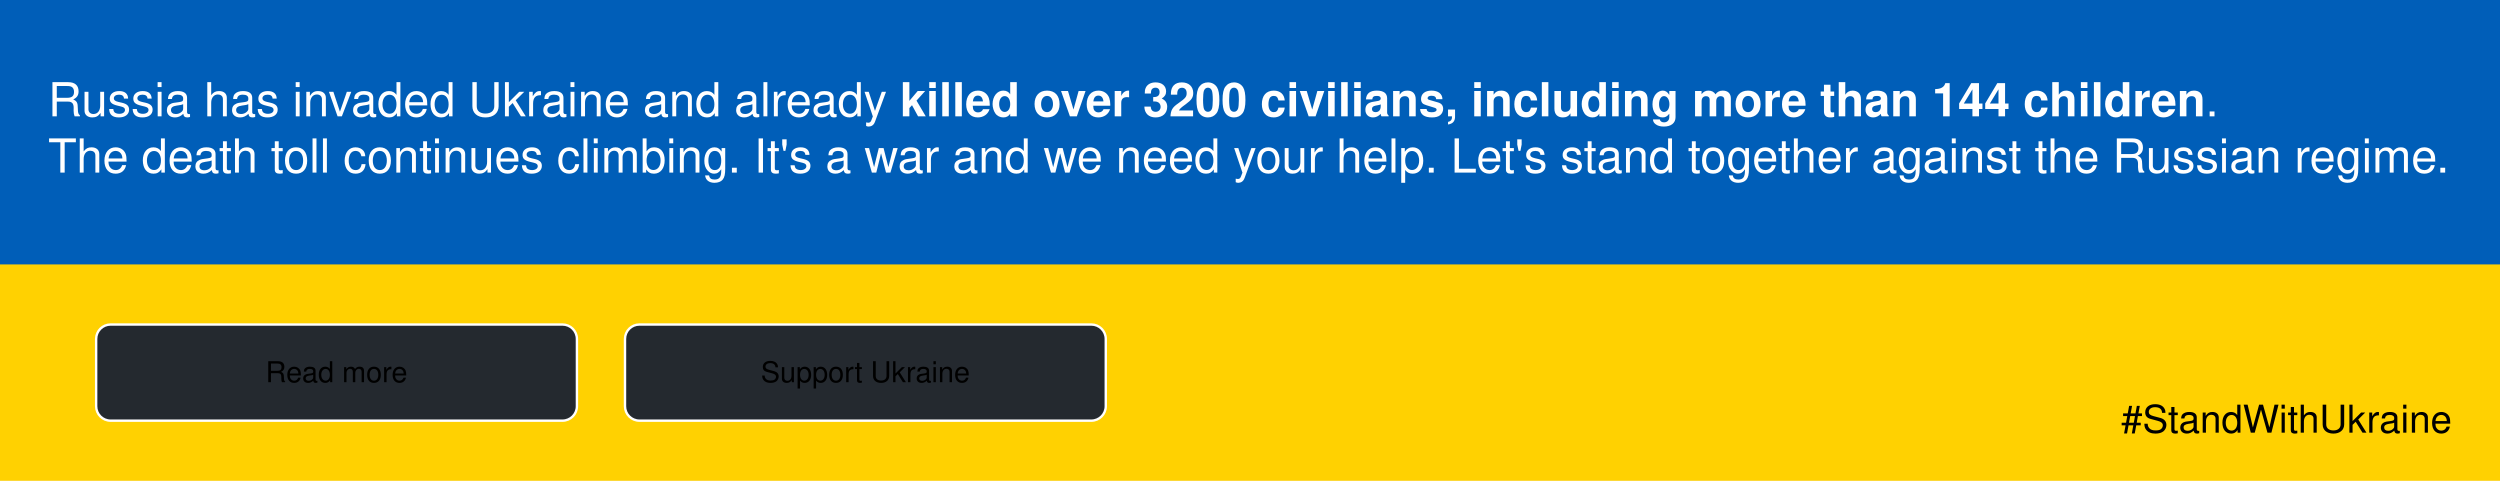
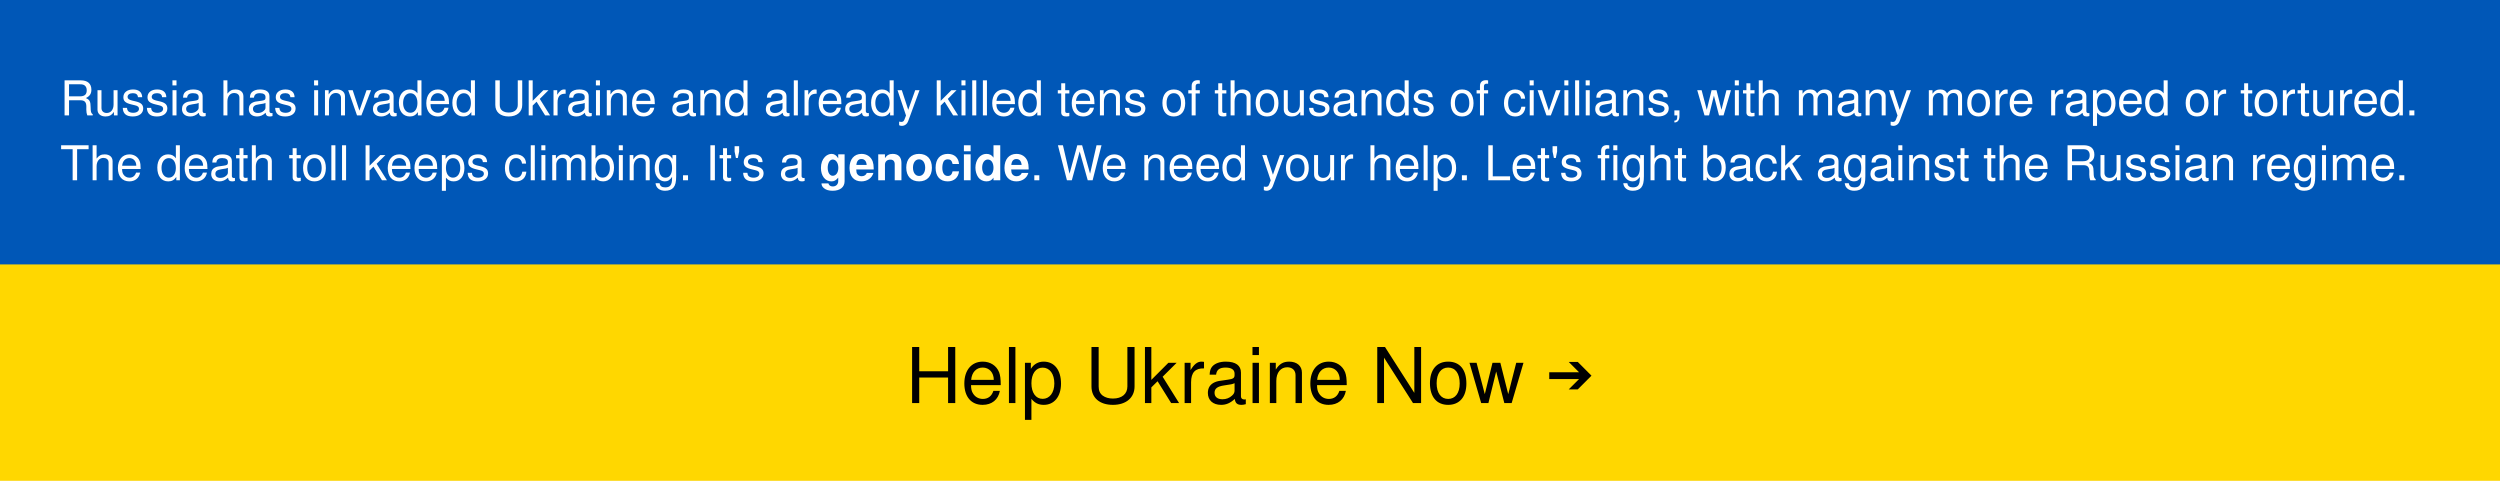
<svg xmlns="http://www.w3.org/2000/svg" viewBox="0 0 1040 200">
  <style>
@namespace svg url(http://www.w3.org/2000/svg);

svg {
-   font-family: BlinkMacSystemFont, "Segoe UI", Helvetica, Arial, sans-serif, "Apple Color Emoji", "Segoe UI Emoji";
+   font-family: Helvetica, Arial, sans-serif;
+   text-rendering: geometricPrecision;
}
- 
svg|a:link, svg|a:visited {
  cursor: pointer;
}
- 
- svg|a text {
-   fill: white;
-   font-size: 18px;
-   font-weight: bold;
+ .flag-blue {
+   fill: #0057b7;
}
- 
- svg|a:hover &gt; .button, svg|a:active &gt; .button {
-   fill: white;
-   stroke: #24292f;
+ .flag-yellow {
+   fill: #ffd700;
}
- 
- svg|a:hover &gt; text, svg|a:active &gt; text {
-   fill: #24292f;
- }
- 
- .button {
-   stroke: white;
-   fill: #24292f;
- }
- 
- .flag-blue {
-   fill: #005eb8;
- }
- 
- .flag-yellow {
-   fill: #ffd101;
- }
- 
- .bg {
-   fill: #f6f8fa;
-   stroke: #d0d7de;
-   stroke-width: 0.8px;
- }
- 
.message {
  fill: white;
+   font-size: 20px;
}
- 
- .hashtag {
-   font-size: 16px;
+ .call {
  fill: black;
+   font-size: 32px;
}
- 
.mobile-only {
  display: none;
}
+ .arrow {
+   font-size: 24px;
+ }

- @media (max-width: 600px) {
-   svg &gt; * {
+ @media (max-width: 770px) {
+   svg a &gt; .message {
    display: none;
  }
- 
-   svg &gt; rect, .mobile, .mobile-only {
+   svg a &gt; .mobile-only {
    display: inherit;
  }
- 
-   svg|a text {
-     font-size: 34px;
-     font-weight: bold;
+   .message {
+     font-size: 29px;
  }
- 
-   .message, .hashtag {
-     font-size: 30px;
+   .call {
+     font-size: 36px;
  }
}
  </style>
-   <rect x="0" y="0" width="100%" height="100%" class="flag-yellow" />
-   <rect x="0" y="0" width="100%" height="110px" class="flag-blue" />
-   <text x="0" y="25" font-size="19.5" dy="0" class="message">
-     <tspan x="20" dy="1.2em">Russia has invaded Ukraine and already <tspan font-weight="bold">killed over 3200 civilians, including more than 144 children</tspan>.</tspan>
-     <tspan x="20" dy="1.2em">The death toll continues climbing. It's a war and we need your help. Let's stand together against the Russian regime.</tspan>
-   </text>
-   <g>
-     <a href="https://github.com/vshymanskyy/StandWithUkraine/blob/main/docs/README.md">
-       <rect x="40" y="135" width="200" height="40" rx="6" class="button" />
-       <text x="140" y="155" dominant-baseline="middle" text-anchor="middle">Read more</text>
-     </a>
-     <a href="https://github.com/vshymanskyy/StandWithUkraine/blob/main/docs/Donate.md">
-       <rect x="260" y="135" width="200" height="40" rx="6" class="button" />
-       <text x="360" y="155" dominant-baseline="middle" text-anchor="middle">Support Ukraine</text>
-     </a>
-   </g>
-   <g class="mobile-only">
-     <text x="0" y="25" font-size="20" dy="0" class="message">
-       <tspan x="20" dy=".6em">Russia has invaded Ukraine and already <tspan font-weight="bold">killed over 3200 civilians.</tspan>
-       </tspan>
-       <tspan x="20" dy="1.35em">The death toll continues climbing. It's a war and we need your help.</tspan>
+   <a href="https://stand-with-ukraine.pp.ua">
+     <rect x="0" y="0" width="100%" height="100%" class="flag-yellow" />
+     <rect x="0" y="0" width="100%" height="110px" class="flag-blue" />
+     <text x="0" y="25" class="message">
+       <tspan x="25" dy="1.15em">Russia has invaded Ukraine and already killed tens of thousands of civilians, with many more raped or tortured.</tspan>
+       <tspan x="25" dy="1.35em">The death toll keeps climbing. It's a <tspan font-weight="bold">genocide</tspan>. We need your help. Let's fight back against the Russian regime.</tspan>
    </text>
-     <a href="https://github.com/vshymanskyy/StandWithUkraine/blob/main/docs/README.md">
-       <rect x="15" y="120" width="330" height="70" rx="10" class="button" />
-       <text x="180" y="155" dominant-baseline="middle" text-anchor="middle">Read more</text>
-     </a>
-     <a href="https://github.com/vshymanskyy/StandWithUkraine/blob/main/docs/README.md">
-       <rect x="365" y="120" width="330" height="70" rx="10" class="button" />
-       <text x="530" y="155" dominant-baseline="middle" text-anchor="middle">Support Ukraine</text>
-     </a>
-   </g>
-   <text x="1020" y="180" class="hashtag mobile" text-anchor="end">
-       #StandWithUkraine
-   </text>
+     <text x="0" y="25" class="message mobile-only">
+       <tspan x="25" dy=".7em">Russia has invaded Ukraine and already killed tens of thousands of civilians,</tspan>
+       <tspan x="25" dy="1.2em">with many more raped or tortured. It's a <tspan font-weight="bold">genocide</tspan>. We need your help.</tspan>
+     </text>
+     <text x="50%" y="78.5%" dominant-baseline="middle" text-anchor="middle" class="call">
+       Help Ukraine Now <tspan dominant-baseline="middle" class="arrow">➔</tspan>
+     </text>
+   </a>
</svg>
